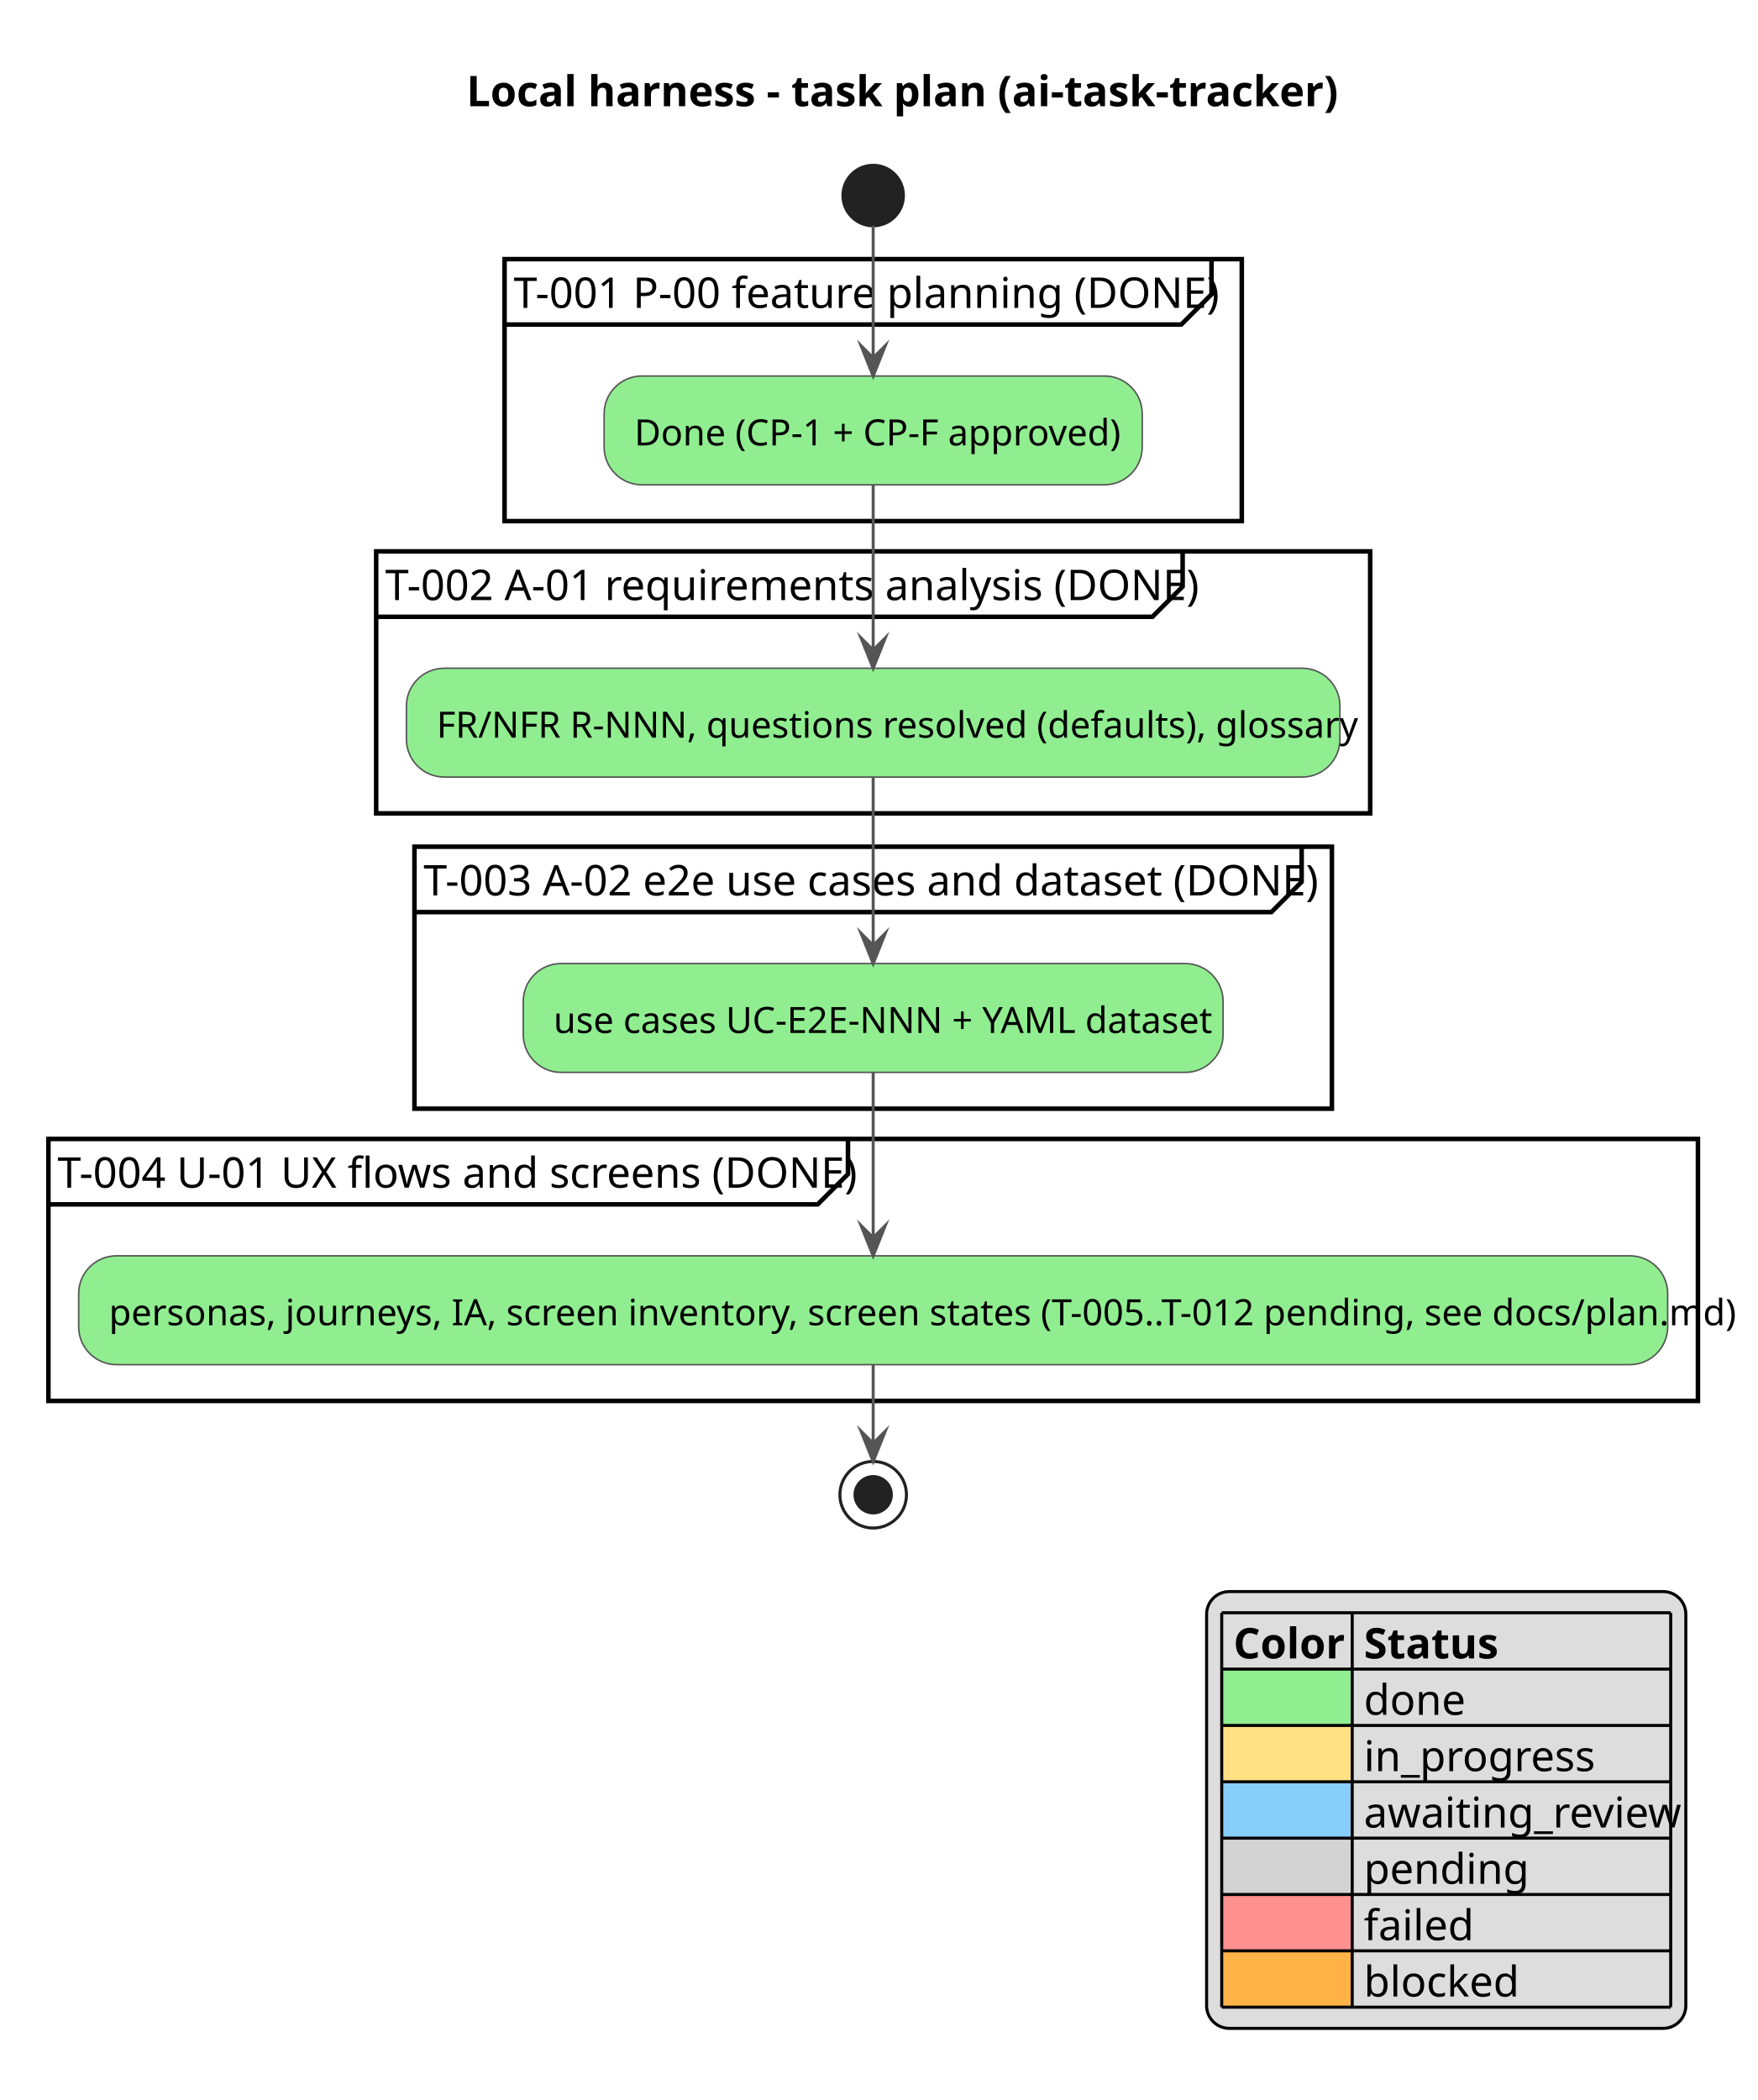
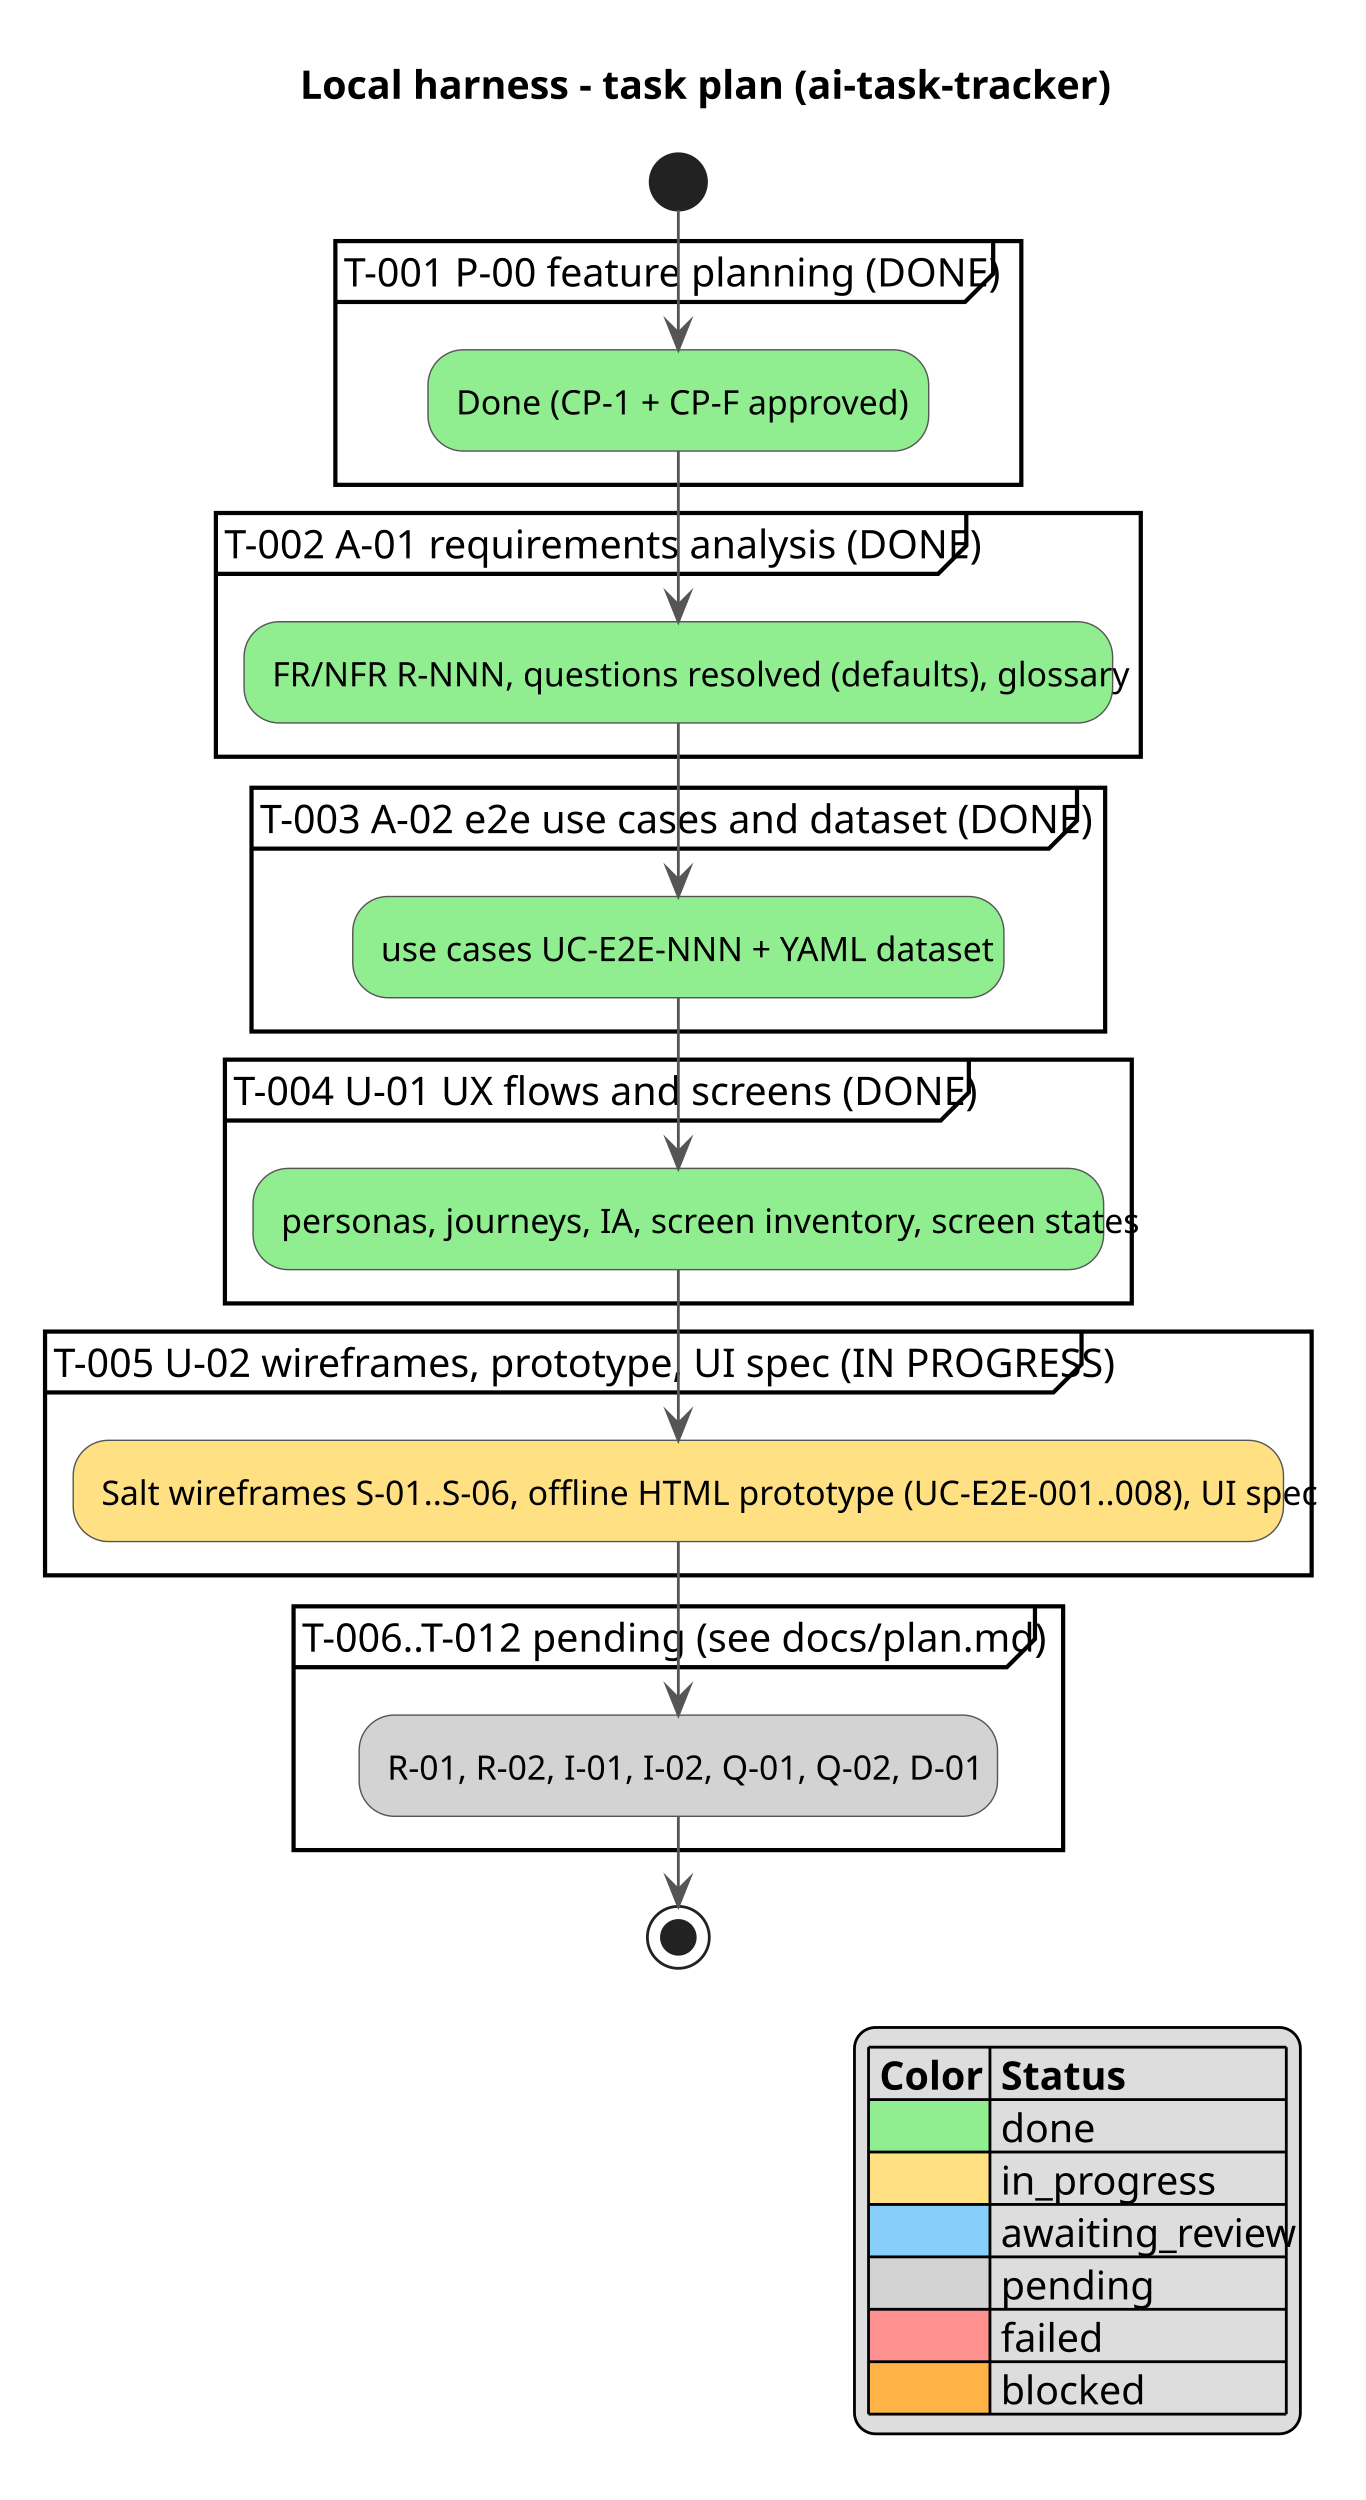
- <svg xmlns="http://www.w3.org/2000/svg" contentStyleType="text/css" data-diagram-type="ACTIVITY" height="694px" preserveAspectRatio="none" style="width:581px;height:694px;background:#FFFFFF;" version="1.1" viewBox="0 0 581 694" width="581px" zoomAndPan="magnify">
+ <svg xmlns="http://www.w3.org/2000/svg" contentStyleType="text/css" data-diagram-type="ACTIVITY" height="888px" preserveAspectRatio="none" style="width:485px;height:888px;background:#FFFFFF;" version="1.1" viewBox="0 0 485 888" width="485px" zoomAndPan="magnify">
  <defs />
  <g>
    <g class="title" data-source-line="5">
-       <text fill="#000000" font-family="Segoe UI" font-size="14" font-weight="700" lengthAdjust="spacing" textLength="270.826" x="154.17" y="35.107">Local harness - task plan (ai-task-tracker)</text>
+       <text fill="#000000" font-family="Segoe UI" font-size="14" font-weight="700" lengthAdjust="spacing" textLength="270.826" x="106.533" y="35.107">Local harness - task plan (ai-task-tracker)</text>
    </g>
-     <ellipse cx="288.583" cy="64.621" fill="#222222" rx="10" ry="10" style="stroke:#222222;stroke-width:1;" />
-     <rect fill="none" height="86.582" style="stroke:#000000;stroke-width:1.5;" width="243.651" x="166.757" y="85.635" />
-     <path d="M400.409,85.635 L400.409,97.256 L390.409,107.256 L166.757,107.256" fill="none" style="stroke:#000000;stroke-width:1.5;" />
-     <text fill="#000000" font-family="Segoe UI" font-size="14" lengthAdjust="spacing" textLength="223.651" x="169.757" y="101.742">T-001 P-00 feature planning (DONE)</text>
-     <rect fill="#90EE90" height="35.961" rx="12.5" ry="12.5" style="stroke:#555555;stroke-width:0.5;" width="177.846" x="199.66" y="124.256" />
-     <text fill="#000000" font-family="Segoe UI" font-size="12" lengthAdjust="spacing" textLength="157.846" x="209.66" y="147.205">Done (CP-1 + CP-F approved)</text>
-     <rect fill="none" height="86.582" style="stroke:#000000;stroke-width:1.5;" width="328.522" x="124.322" y="182.217" />
-     <path d="M390.861,182.217 L390.861,193.838 L380.861,203.838 L124.322,203.838" fill="none" style="stroke:#000000;stroke-width:1.5;" />
-     <text fill="#000000" font-family="Segoe UI" font-size="14" lengthAdjust="spacing" textLength="256.539" x="127.322" y="198.324">T-002 A-01 requirements analysis (DONE)</text>
-     <rect fill="#90EE90" height="35.961" rx="12.5" ry="12.5" style="stroke:#555555;stroke-width:0.5;" width="308.522" x="134.322" y="220.838" />
-     <text fill="#000000" font-family="Segoe UI" font-size="12" lengthAdjust="spacing" textLength="288.522" x="144.322" y="243.787">FR/NFR R-NNN, questions resolved (defaults), glossary</text>
-     <rect fill="none" height="86.582" style="stroke:#000000;stroke-width:1.5;" width="303.213" x="136.977" y="279.812" />
-     <path d="M430.19,279.812 L430.19,291.434 L420.19,301.434 L136.977,301.434" fill="none" style="stroke:#000000;stroke-width:1.5;" />
-     <text fill="#000000" font-family="Segoe UI" font-size="14" lengthAdjust="spacing" textLength="283.213" x="139.977" y="295.92">T-003 A-02 e2e use cases and dataset (DONE)</text>
-     <rect fill="#90EE90" height="35.961" rx="12.5" ry="12.5" style="stroke:#555555;stroke-width:0.5;" width="231.295" x="172.935" y="318.434" />
-     <text fill="#000000" font-family="Segoe UI" font-size="12" lengthAdjust="spacing" textLength="211.295" x="182.935" y="341.383">use cases UC-E2E-NNN + YAML dataset</text>
-     <rect fill="none" height="86.582" style="stroke:#000000;stroke-width:1.5;" width="545.166" x="16" y="376.394" />
-     <path d="M280.249,376.394 L280.249,388.016 L270.249,398.016 L16,398.016" fill="none" style="stroke:#000000;stroke-width:1.5;" />
-     <text fill="#000000" font-family="Segoe UI" font-size="14" lengthAdjust="spacing" textLength="254.249" x="19" y="392.502">T-004 U-01 UX flows and screens (DONE)</text>
-     <rect fill="#90EE90" height="35.961" rx="12.5" ry="12.5" style="stroke:#555555;stroke-width:0.5;" width="525.166" x="26" y="415.016" />
-     <text fill="#000000" font-family="Segoe UI" font-size="12" lengthAdjust="spacing" textLength="505.166" x="36" y="437.965">personas, journeys, IA, screen inventory, screen states (T-005..T-012 pending, see docs/plan.md)</text>
-     <ellipse cx="288.583" cy="493.977" fill="none" rx="11" ry="11" style="stroke:#222222;stroke-width:1;" />
-     <ellipse cx="288.583" cy="493.977" fill="#222222" rx="6" ry="6" style="stroke:#222222;stroke-width:1;" />
-     <line style="stroke:#555555;stroke-width:1;" x1="288.583" x2="288.583" y1="74.621" y2="124.256" />
-     <polygon fill="#555555" points="284.583,114.256,288.583,124.256,292.583,114.256,288.583,118.256" style="stroke:#555555;stroke-width:1;stroke-linejoin:miter;stroke-miterlimit:10;" />
-     <line style="stroke:#555555;stroke-width:1;" x1="288.583" x2="288.583" y1="160.217" y2="220.838" />
-     <polygon fill="#555555" points="284.583,210.838,288.583,220.838,292.583,210.838,288.583,214.838" style="stroke:#555555;stroke-width:1;stroke-linejoin:miter;stroke-miterlimit:10;" />
-     <line style="stroke:#555555;stroke-width:1;" x1="288.583" x2="288.583" y1="256.799" y2="318.434" />
-     <polygon fill="#555555" points="284.583,308.434,288.583,318.434,292.583,308.434,288.583,312.434" style="stroke:#555555;stroke-width:1;stroke-linejoin:miter;stroke-miterlimit:10;" />
-     <line style="stroke:#555555;stroke-width:1;" x1="288.583" x2="288.583" y1="354.394" y2="415.016" />
-     <polygon fill="#555555" points="284.583,405.016,288.583,415.016,292.583,405.016,288.583,409.016" style="stroke:#555555;stroke-width:1;stroke-linejoin:miter;stroke-miterlimit:10;" />
-     <line style="stroke:#555555;stroke-width:1;" x1="288.583" x2="288.583" y1="450.977" y2="482.977" />
-     <polygon fill="#555555" points="284.583,472.977,288.583,482.977,292.583,472.977,288.583,476.977" style="stroke:#555555;stroke-width:1;stroke-linejoin:miter;stroke-miterlimit:10;" />
-     <g class="legend" data-source-line="22">
-       <rect fill="#DDDDDD" height="144.348" rx="7.5" ry="7.5" style="stroke:#000000;stroke-width:1;" width="158.388" x="398.778" y="525.977" />
-       <text fill="#000000" font-family="Segoe UI" font-size="14" font-weight="700" lengthAdjust="spacing" textLength="35.403" x="407.641" y="548.084">Color</text>
-       <text fill="#000000" font-family="Segoe UI" font-size="14" font-weight="700" lengthAdjust="spacing" textLength="40.906" x="450.769" y="548.084">Status</text>
-       <rect fill="#90EE90" height="18.621" style="stroke:none;stroke-width:1;" width="43.128" x="403.778" y="551.598" />
-       <text fill="#000000" font-family="Segoe UI" font-size="14" lengthAdjust="spacing" textLength="3.835" x="403.778" y="566.705"> </text>
-       <text fill="#000000" font-family="Segoe UI" font-size="14" lengthAdjust="spacing" textLength="31.691" x="450.741" y="566.705">done</text>
-       <rect fill="#FFE082" height="18.621" style="stroke:none;stroke-width:1;" width="43.128" x="403.778" y="570.219" />
-       <text fill="#000000" font-family="Segoe UI" font-size="14" lengthAdjust="spacing" textLength="3.835" x="403.778" y="585.326"> </text>
-       <text fill="#000000" font-family="Segoe UI" font-size="14" lengthAdjust="spacing" textLength="70.738" x="450.741" y="585.326">in_progress</text>
-       <rect fill="#87CEFA" height="18.621" style="stroke:none;stroke-width:1;" width="43.128" x="403.778" y="588.84" />
-       <text fill="#000000" font-family="Segoe UI" font-size="14" lengthAdjust="spacing" textLength="3.835" x="403.778" y="603.947"> </text>
-       <text fill="#000000" font-family="Segoe UI" font-size="14" lengthAdjust="spacing" textLength="97.59" x="450.741" y="603.947">awaiting_review</text>
-       <rect fill="#D3D3D3" height="18.621" style="stroke:none;stroke-width:1;" width="43.128" x="403.778" y="607.461" />
-       <text fill="#000000" font-family="Segoe UI" font-size="14" lengthAdjust="spacing" textLength="3.835" x="403.778" y="622.568"> </text>
-       <text fill="#000000" font-family="Segoe UI" font-size="14" lengthAdjust="spacing" textLength="51.276" x="450.741" y="622.568">pending</text>
-       <rect fill="#FF9090" height="18.621" style="stroke:none;stroke-width:1;" width="43.128" x="403.778" y="626.082" />
-       <text fill="#000000" font-family="Segoe UI" font-size="14" lengthAdjust="spacing" textLength="3.835" x="403.778" y="641.189"> </text>
-       <text fill="#000000" font-family="Segoe UI" font-size="14" lengthAdjust="spacing" textLength="33.852" x="450.741" y="641.189">failed</text>
-       <rect fill="#FFB347" height="18.621" style="stroke:none;stroke-width:1;" width="43.128" x="403.778" y="644.703" />
-       <text fill="#000000" font-family="Segoe UI" font-size="14" lengthAdjust="spacing" textLength="3.835" x="403.778" y="659.811"> </text>
-       <text fill="#000000" font-family="Segoe UI" font-size="14" lengthAdjust="spacing" textLength="48.815" x="450.741" y="659.811">blocked</text>
-       <line style="stroke:#000000;stroke-width:1;" x1="403.778" x2="552.166" y1="532.977" y2="532.977" />
-       <line style="stroke:#000000;stroke-width:1;" x1="403.778" x2="552.166" y1="551.598" y2="551.598" />
-       <line style="stroke:#000000;stroke-width:1;" x1="403.778" x2="552.166" y1="570.219" y2="570.219" />
-       <line style="stroke:#000000;stroke-width:1;" x1="403.778" x2="552.166" y1="588.84" y2="588.84" />
-       <line style="stroke:#000000;stroke-width:1;" x1="403.778" x2="552.166" y1="607.461" y2="607.461" />
-       <line style="stroke:#000000;stroke-width:1;" x1="403.778" x2="552.166" y1="626.082" y2="626.082" />
-       <line style="stroke:#000000;stroke-width:1;" x1="403.778" x2="552.166" y1="644.703" y2="644.703" />
-       <line style="stroke:#000000;stroke-width:1;" x1="403.778" x2="552.166" y1="663.324" y2="663.324" />
-       <line style="stroke:#000000;stroke-width:1;" x1="403.778" x2="403.778" y1="532.977" y2="663.324" />
-       <line style="stroke:#000000;stroke-width:1;" x1="446.906" x2="446.906" y1="532.977" y2="663.324" />
-       <line style="stroke:#000000;stroke-width:1;" x1="552.166" x2="552.166" y1="532.977" y2="663.324" />
+     <ellipse cx="240.946" cy="64.621" fill="#222222" rx="10" ry="10" style="stroke:#222222;stroke-width:1;" />
+     <rect fill="none" height="86.582" style="stroke:#000000;stroke-width:1.5;" width="243.651" x="119.121" y="85.635" />
+     <path d="M352.772,85.635 L352.772,97.256 L342.772,107.256 L119.121,107.256" fill="none" style="stroke:#000000;stroke-width:1.5;" />
+     <text fill="#000000" font-family="Segoe UI" font-size="14" lengthAdjust="spacing" textLength="223.651" x="122.121" y="101.742">T-001 P-00 feature planning (DONE)</text>
+     <rect fill="#90EE90" height="35.961" rx="12.5" ry="12.5" style="stroke:#555555;stroke-width:0.5;" width="177.846" x="152.023" y="124.256" />
+     <text fill="#000000" font-family="Segoe UI" font-size="12" lengthAdjust="spacing" textLength="157.846" x="162.023" y="147.205">Done (CP-1 + CP-F approved)</text>
+     <rect fill="none" height="86.582" style="stroke:#000000;stroke-width:1.5;" width="328.522" x="76.686" y="182.217" />
+     <path d="M343.225,182.217 L343.225,193.838 L333.225,203.838 L76.686,203.838" fill="none" style="stroke:#000000;stroke-width:1.5;" />
+     <text fill="#000000" font-family="Segoe UI" font-size="14" lengthAdjust="spacing" textLength="256.539" x="79.686" y="198.324">T-002 A-01 requirements analysis (DONE)</text>
+     <rect fill="#90EE90" height="35.961" rx="12.5" ry="12.5" style="stroke:#555555;stroke-width:0.5;" width="308.522" x="86.686" y="220.838" />
+     <text fill="#000000" font-family="Segoe UI" font-size="12" lengthAdjust="spacing" textLength="288.522" x="96.686" y="243.787">FR/NFR R-NNN, questions resolved (defaults), glossary</text>
+     <rect fill="none" height="86.582" style="stroke:#000000;stroke-width:1.5;" width="303.213" x="89.34" y="279.812" />
+     <path d="M382.553,279.812 L382.553,291.434 L372.553,301.434 L89.34,301.434" fill="none" style="stroke:#000000;stroke-width:1.5;" />
+     <text fill="#000000" font-family="Segoe UI" font-size="14" lengthAdjust="spacing" textLength="283.213" x="92.34" y="295.92">T-003 A-02 e2e use cases and dataset (DONE)</text>
+     <rect fill="#90EE90" height="35.961" rx="12.5" ry="12.5" style="stroke:#555555;stroke-width:0.5;" width="231.295" x="125.299" y="318.434" />
+     <text fill="#000000" font-family="Segoe UI" font-size="12" lengthAdjust="spacing" textLength="211.295" x="135.299" y="341.383">use cases UC-E2E-NNN + YAML dataset</text>
+     <rect fill="none" height="86.582" style="stroke:#000000;stroke-width:1.5;" width="322.123" x="79.885" y="376.394" />
+     <path d="M344.134,376.394 L344.134,388.016 L334.134,398.016 L79.885,398.016" fill="none" style="stroke:#000000;stroke-width:1.5;" />
+     <text fill="#000000" font-family="Segoe UI" font-size="14" lengthAdjust="spacing" textLength="254.249" x="82.885" y="392.502">T-004 U-01 UX flows and screens (DONE)</text>
+     <rect fill="#90EE90" height="35.961" rx="12.5" ry="12.5" style="stroke:#555555;stroke-width:0.5;" width="302.123" x="89.885" y="415.016" />
+     <text fill="#000000" font-family="Segoe UI" font-size="12" lengthAdjust="spacing" textLength="282.123" x="99.885" y="437.965">personas, journeys, IA, screen inventory, screen states</text>
+     <rect fill="none" height="86.582" style="stroke:#000000;stroke-width:1.5;" width="449.893" x="16" y="472.977" />
+     <path d="M384.162,472.977 L384.162,484.598 L374.162,494.598 L16,494.598" fill="none" style="stroke:#000000;stroke-width:1.5;" />
+     <text fill="#000000" font-family="Segoe UI" font-size="14" lengthAdjust="spacing" textLength="358.162" x="19" y="489.084">T-005 U-02 wireframes, prototype, UI spec (IN PROGRESS)</text>
+     <rect fill="#FFE082" height="35.961" rx="12.5" ry="12.5" style="stroke:#555555;stroke-width:0.5;" width="429.893" x="26" y="511.598" />
+     <text fill="#000000" font-family="Segoe UI" font-size="12" lengthAdjust="spacing" textLength="409.893" x="36" y="534.547">Salt wireframes S-01..S-06, offline HTML prototype (UC-E2E-001..008), UI spec</text>
+     <rect fill="none" height="86.582" style="stroke:#000000;stroke-width:1.5;" width="273.347" x="104.273" y="570.572" />
+     <path d="M367.62,570.572 L367.62,582.193 L357.62,592.193 L104.273,592.193" fill="none" style="stroke:#000000;stroke-width:1.5;" />
+     <text fill="#000000" font-family="Segoe UI" font-size="14" lengthAdjust="spacing" textLength="253.347" x="107.273" y="586.68">T-006..T-012 pending (see docs/plan.md)</text>
+     <rect fill="#D3D3D3" height="35.961" rx="12.5" ry="12.5" style="stroke:#555555;stroke-width:0.5;" width="226.736" x="127.578" y="609.193" />
+     <text fill="#000000" font-family="Segoe UI" font-size="12" lengthAdjust="spacing" textLength="206.736" x="137.578" y="632.143">R-01, R-02, I-01, I-02, Q-01, Q-02, D-01</text>
+     <ellipse cx="240.946" cy="688.154" fill="none" rx="11" ry="11" style="stroke:#222222;stroke-width:1;" />
+     <ellipse cx="240.946" cy="688.154" fill="#222222" rx="6" ry="6" style="stroke:#222222;stroke-width:1;" />
+     <line style="stroke:#555555;stroke-width:1;" x1="240.946" x2="240.946" y1="74.621" y2="124.256" />
+     <polygon fill="#555555" points="236.946,114.256,240.946,124.256,244.946,114.256,240.946,118.256" style="stroke:#555555;stroke-width:1;stroke-linejoin:miter;stroke-miterlimit:10;" />
+     <line style="stroke:#555555;stroke-width:1;" x1="240.946" x2="240.946" y1="160.217" y2="220.838" />
+     <polygon fill="#555555" points="236.946,210.838,240.946,220.838,244.946,210.838,240.946,214.838" style="stroke:#555555;stroke-width:1;stroke-linejoin:miter;stroke-miterlimit:10;" />
+     <line style="stroke:#555555;stroke-width:1;" x1="240.946" x2="240.946" y1="256.799" y2="318.434" />
+     <polygon fill="#555555" points="236.946,308.434,240.946,318.434,244.946,308.434,240.946,312.434" style="stroke:#555555;stroke-width:1;stroke-linejoin:miter;stroke-miterlimit:10;" />
+     <line style="stroke:#555555;stroke-width:1;" x1="240.946" x2="240.946" y1="354.394" y2="415.016" />
+     <polygon fill="#555555" points="236.946,405.016,240.946,415.016,244.946,405.016,240.946,409.016" style="stroke:#555555;stroke-width:1;stroke-linejoin:miter;stroke-miterlimit:10;" />
+     <line style="stroke:#555555;stroke-width:1;" x1="240.946" x2="240.946" y1="450.977" y2="511.598" />
+     <polygon fill="#555555" points="236.946,501.598,240.946,511.598,244.946,501.598,240.946,505.598" style="stroke:#555555;stroke-width:1;stroke-linejoin:miter;stroke-miterlimit:10;" />
+     <line style="stroke:#555555;stroke-width:1;" x1="240.946" x2="240.946" y1="547.559" y2="609.193" />
+     <polygon fill="#555555" points="236.946,599.193,240.946,609.193,244.946,599.193,240.946,603.193" style="stroke:#555555;stroke-width:1;stroke-linejoin:miter;stroke-miterlimit:10;" />
+     <line style="stroke:#555555;stroke-width:1;" x1="240.946" x2="240.946" y1="645.154" y2="677.154" />
+     <polygon fill="#555555" points="236.946,667.154,240.946,677.154,244.946,667.154,240.946,671.154" style="stroke:#555555;stroke-width:1;stroke-linejoin:miter;stroke-miterlimit:10;" />
+     <g class="legend" data-source-line="28">
+       <rect fill="#DDDDDD" height="144.348" rx="7.5" ry="7.5" style="stroke:#000000;stroke-width:1;" width="158.388" x="303.505" y="720.154" />
+       <text fill="#000000" font-family="Segoe UI" font-size="14" font-weight="700" lengthAdjust="spacing" textLength="35.403" x="312.367" y="742.262">Color</text>
+       <text fill="#000000" font-family="Segoe UI" font-size="14" font-weight="700" lengthAdjust="spacing" textLength="40.906" x="355.495" y="742.262">Status</text>
+       <rect fill="#90EE90" height="18.621" style="stroke:none;stroke-width:1;" width="43.128" x="308.505" y="745.775" />
+       <text fill="#000000" font-family="Segoe UI" font-size="14" lengthAdjust="spacing" textLength="3.835" x="308.505" y="760.883"> </text>
+       <text fill="#000000" font-family="Segoe UI" font-size="14" lengthAdjust="spacing" textLength="31.691" x="355.468" y="760.883">done</text>
+       <rect fill="#FFE082" height="18.621" style="stroke:none;stroke-width:1;" width="43.128" x="308.505" y="764.396" />
+       <text fill="#000000" font-family="Segoe UI" font-size="14" lengthAdjust="spacing" textLength="3.835" x="308.505" y="779.504"> </text>
+       <text fill="#000000" font-family="Segoe UI" font-size="14" lengthAdjust="spacing" textLength="70.738" x="355.468" y="779.504">in_progress</text>
+       <rect fill="#87CEFA" height="18.621" style="stroke:none;stroke-width:1;" width="43.128" x="308.505" y="783.018" />
+       <text fill="#000000" font-family="Segoe UI" font-size="14" lengthAdjust="spacing" textLength="3.835" x="308.505" y="798.125"> </text>
+       <text fill="#000000" font-family="Segoe UI" font-size="14" lengthAdjust="spacing" textLength="97.59" x="355.468" y="798.125">awaiting_review</text>
+       <rect fill="#D3D3D3" height="18.621" style="stroke:none;stroke-width:1;" width="43.128" x="308.505" y="801.639" />
+       <text fill="#000000" font-family="Segoe UI" font-size="14" lengthAdjust="spacing" textLength="3.835" x="308.505" y="816.746"> </text>
+       <text fill="#000000" font-family="Segoe UI" font-size="14" lengthAdjust="spacing" textLength="51.276" x="355.468" y="816.746">pending</text>
+       <rect fill="#FF9090" height="18.621" style="stroke:none;stroke-width:1;" width="43.128" x="308.505" y="820.26" />
+       <text fill="#000000" font-family="Segoe UI" font-size="14" lengthAdjust="spacing" textLength="3.835" x="308.505" y="835.367"> </text>
+       <text fill="#000000" font-family="Segoe UI" font-size="14" lengthAdjust="spacing" textLength="33.852" x="355.468" y="835.367">failed</text>
+       <rect fill="#FFB347" height="18.621" style="stroke:none;stroke-width:1;" width="43.128" x="308.505" y="838.881" />
+       <text fill="#000000" font-family="Segoe UI" font-size="14" lengthAdjust="spacing" textLength="3.835" x="308.505" y="853.988"> </text>
+       <text fill="#000000" font-family="Segoe UI" font-size="14" lengthAdjust="spacing" textLength="48.815" x="355.468" y="853.988">blocked</text>
+       <line style="stroke:#000000;stroke-width:1;" x1="308.505" x2="456.893" y1="727.154" y2="727.154" />
+       <line style="stroke:#000000;stroke-width:1;" x1="308.505" x2="456.893" y1="745.775" y2="745.775" />
+       <line style="stroke:#000000;stroke-width:1;" x1="308.505" x2="456.893" y1="764.396" y2="764.396" />
+       <line style="stroke:#000000;stroke-width:1;" x1="308.505" x2="456.893" y1="783.018" y2="783.018" />
+       <line style="stroke:#000000;stroke-width:1;" x1="308.505" x2="456.893" y1="801.639" y2="801.639" />
+       <line style="stroke:#000000;stroke-width:1;" x1="308.505" x2="456.893" y1="820.26" y2="820.26" />
+       <line style="stroke:#000000;stroke-width:1;" x1="308.505" x2="456.893" y1="838.881" y2="838.881" />
+       <line style="stroke:#000000;stroke-width:1;" x1="308.505" x2="456.893" y1="857.502" y2="857.502" />
+       <line style="stroke:#000000;stroke-width:1;" x1="308.505" x2="308.505" y1="727.154" y2="857.502" />
+       <line style="stroke:#000000;stroke-width:1;" x1="351.633" x2="351.633" y1="727.154" y2="857.502" />
+       <line style="stroke:#000000;stroke-width:1;" x1="456.893" x2="456.893" y1="727.154" y2="857.502" />
    </g>
  </g>
</svg>
